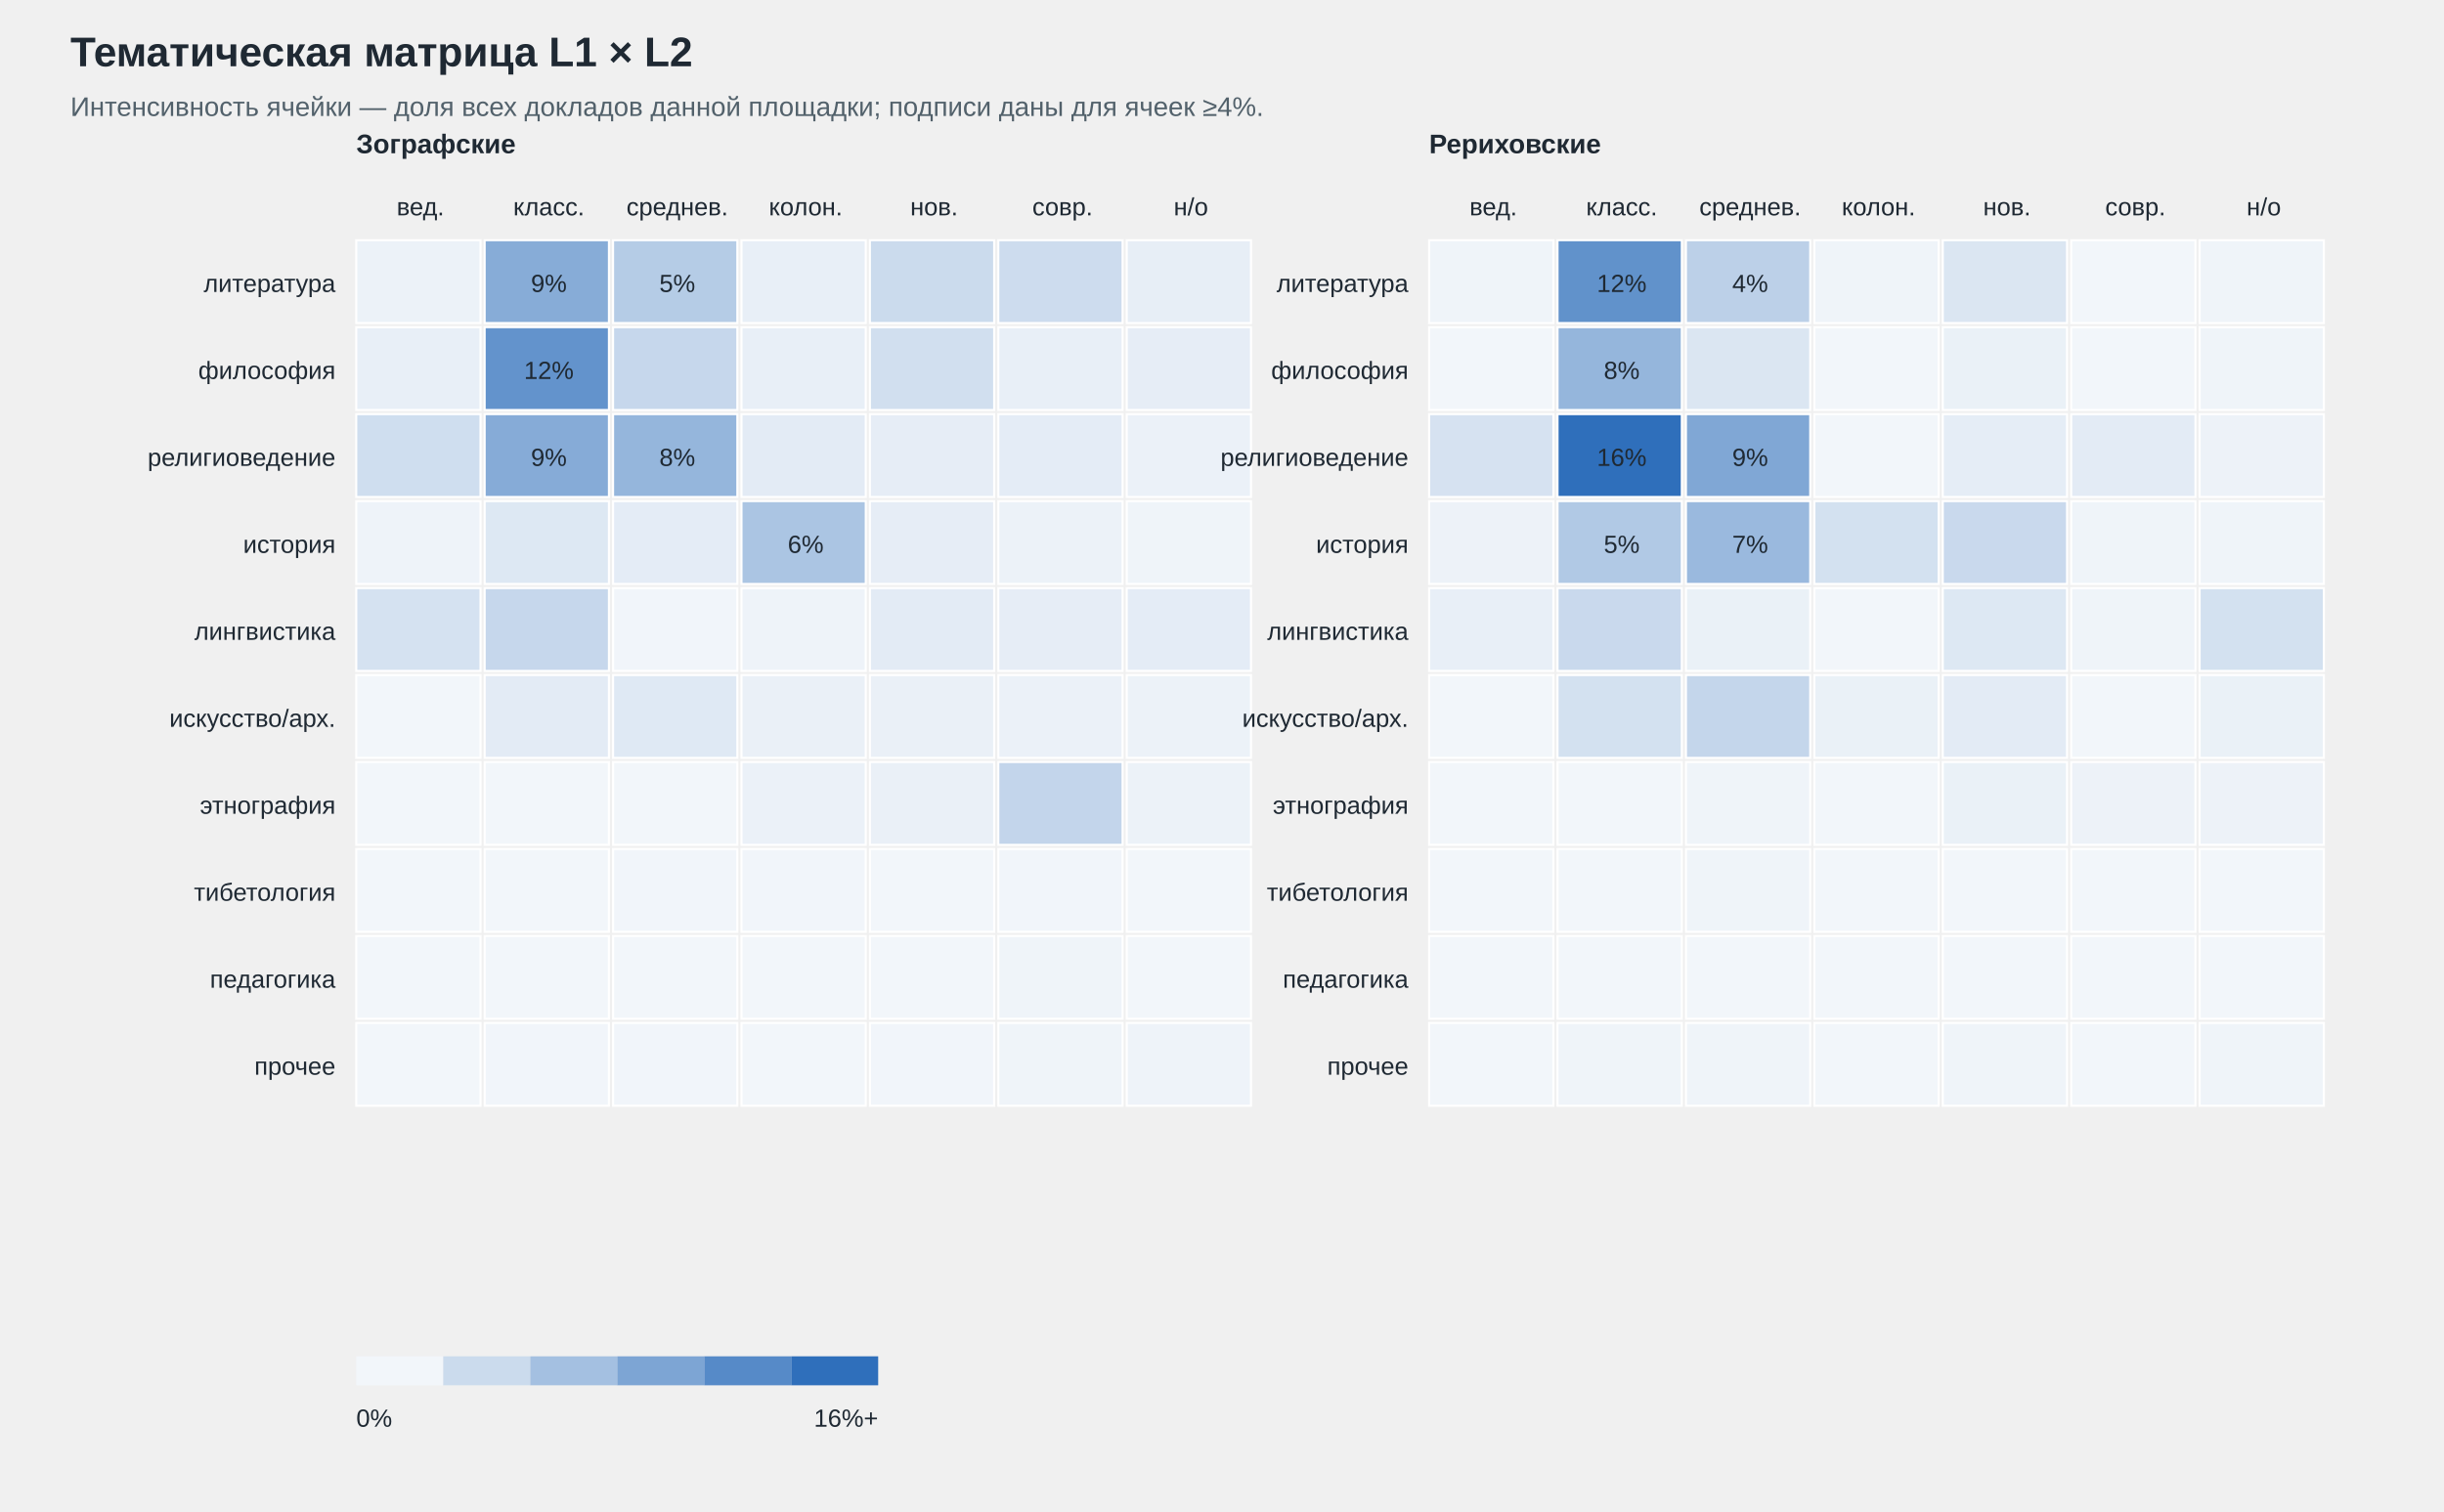
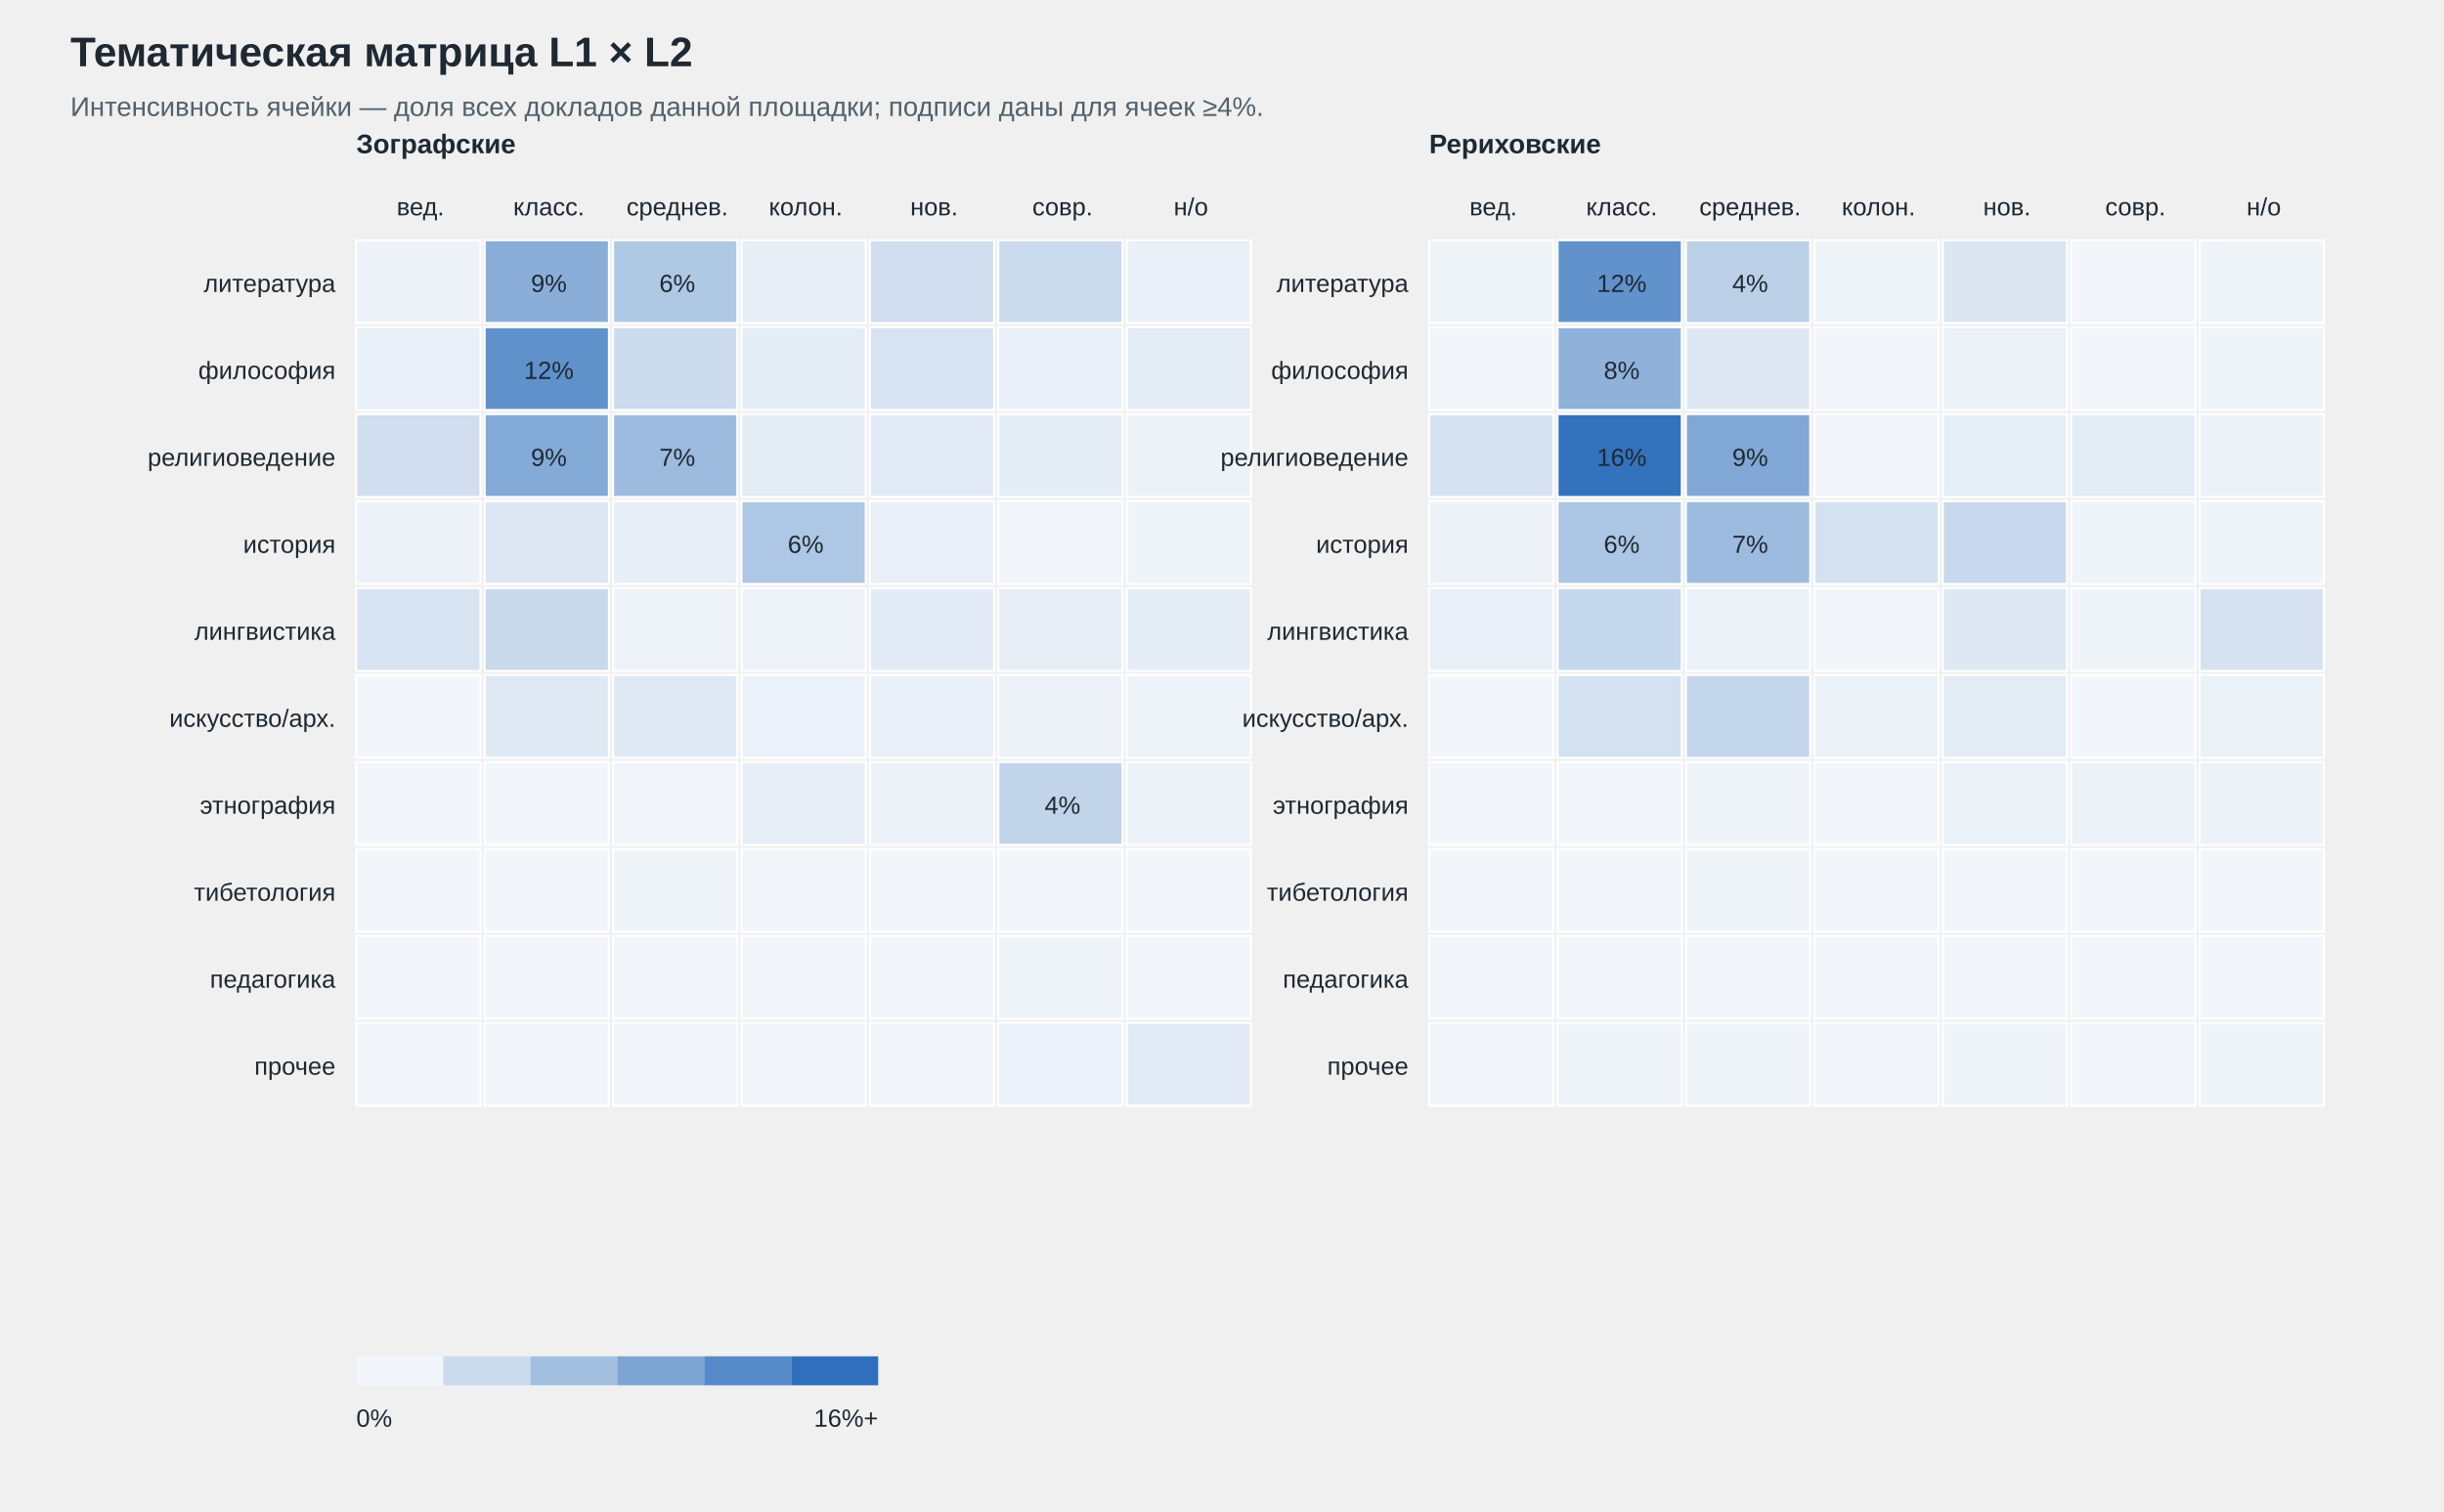
<svg xmlns="http://www.w3.org/2000/svg" width="1180" height="730" viewBox="0 0 1180 730">
  <style>
text{font-family:Arial,'Liberation Sans',sans-serif;fill:#1f2933}.small{font-size:12px}.axis{font-size:13px}.label{font-size:12px}.title{font-size:20px;font-weight:700}.subtitle{font-size:13px;fill:#52616b}.tick{stroke:#c9d2dc;stroke-width:1}.grid{stroke:#edf1f5;stroke-width:1}</style>
  <text x="34.0" y="32.0" class="title" text-anchor="start">Тематическая матрица L1 × L2</text>
  <text x="34.0" y="56.0" class="subtitle" text-anchor="start">Интенсивность ячейки — доля всех докладов данной площадки; подписи даны для ячеек ≥4%.</text>
  <text x="172.0" y="74.0" class="axis" text-anchor="start" font-weight="700">Зографские</text>
  <text x="203.0" y="104.0" class="small" text-anchor="middle">вед.</text>
  <text x="265.0" y="104.0" class="small" text-anchor="middle">класс.</text>
  <text x="327.0" y="104.0" class="small" text-anchor="middle">среднев.</text>
  <text x="389.0" y="104.0" class="small" text-anchor="middle">колон.</text>
  <text x="451.0" y="104.0" class="small" text-anchor="middle">нов.</text>
  <text x="513.0" y="104.0" class="small" text-anchor="middle">совр.</text>
  <text x="575.0" y="104.0" class="small" text-anchor="middle">н/о</text>
  <text x="162.0" y="141.0" class="small" text-anchor="end">литература</text>
-   <rect x="172.0" y="116.0" width="60.0" height="40.0" rx="0" fill="rgb(236,242,248)" stroke="#ffffff" opacity="1.0" />
-   <rect x="234.0" y="116.0" width="60.0" height="40.0" rx="0" fill="rgb(135,172,215)" stroke="#ffffff" opacity="1.0" />
+   <rect x="172.0" y="116.0" width="60.0" height="40.0" rx="0" fill="rgb(237,242,248)" stroke="#ffffff" opacity="1.0" />
+   <rect x="234.0" y="116.0" width="60.0" height="40.0" rx="0" fill="rgb(138,174,216)" stroke="#ffffff" opacity="1.0" />
  <text x="265.0" y="141.0" class="small" text-anchor="middle" fill="#1f2933">9%</text>
-   <rect x="296.0" y="116.0" width="60.0" height="40.0" rx="0" fill="rgb(181,204,230)" stroke="#ffffff" opacity="1.0" />
-   <text x="327.0" y="141.0" class="small" text-anchor="middle" fill="#1f2933">5%</text>
-   <rect x="358.0" y="116.0" width="60.0" height="40.0" rx="0" fill="rgb(232,239,247)" stroke="#ffffff" opacity="1.0" />
-   <rect x="420.0" y="116.0" width="60.0" height="40.0" rx="0" fill="rgb(203,219,237)" stroke="#ffffff" opacity="1.0" />
-   <rect x="482.0" y="116.0" width="60.0" height="40.0" rx="0" fill="rgb(205,220,238)" stroke="#ffffff" opacity="1.0" />
-   <rect x="544.0" y="116.0" width="60.0" height="40.0" rx="0" fill="rgb(231,238,246)" stroke="#ffffff" opacity="1.0" />
+   <rect x="296.0" y="116.0" width="60.0" height="40.0" rx="0" fill="rgb(175,200,228)" stroke="#ffffff" opacity="1.0" />
+   <text x="327.0" y="141.0" class="small" text-anchor="middle" fill="#1f2933">6%</text>
+   <rect x="358.0" y="116.0" width="60.0" height="40.0" rx="0" fill="rgb(231,238,246)" stroke="#ffffff" opacity="1.0" />
+   <rect x="420.0" y="116.0" width="60.0" height="40.0" rx="0" fill="rgb(208,222,239)" stroke="#ffffff" opacity="1.0" />
+   <rect x="482.0" y="116.0" width="60.0" height="40.0" rx="0" fill="rgb(202,219,237)" stroke="#ffffff" opacity="1.0" />
+   <rect x="544.0" y="116.0" width="60.0" height="40.0" rx="0" fill="rgb(234,240,247)" stroke="#ffffff" opacity="1.0" />
  <text x="162.0" y="183.0" class="small" text-anchor="end">философия</text>
  <rect x="172.0" y="158.0" width="60.0" height="40.0" rx="0" fill="rgb(232,239,247)" stroke="#ffffff" opacity="1.0" />
-   <rect x="234.0" y="158.0" width="60.0" height="40.0" rx="0" fill="rgb(99,147,204)" stroke="#ffffff" opacity="1.0" />
+   <rect x="234.0" y="158.0" width="60.0" height="40.0" rx="0" fill="rgb(95,145,203)" stroke="#ffffff" opacity="1.0" />
  <text x="265.0" y="183.0" class="small" text-anchor="middle" fill="#ffffff">12%</text>
-   <rect x="296.0" y="158.0" width="60.0" height="40.0" rx="0" fill="rgb(198,215,236)" stroke="#ffffff" opacity="1.0" />
-   <rect x="358.0" y="158.0" width="60.0" height="40.0" rx="0" fill="rgb(232,239,247)" stroke="#ffffff" opacity="1.0" />
-   <rect x="420.0" y="158.0" width="60.0" height="40.0" rx="0" fill="rgb(209,223,239)" stroke="#ffffff" opacity="1.0" />
+   <rect x="296.0" y="158.0" width="60.0" height="40.0" rx="0" fill="rgb(204,219,238)" stroke="#ffffff" opacity="1.0" />
+   <rect x="358.0" y="158.0" width="60.0" height="40.0" rx="0" fill="rgb(228,237,246)" stroke="#ffffff" opacity="1.0" />
+   <rect x="420.0" y="158.0" width="60.0" height="40.0" rx="0" fill="rgb(215,227,241)" stroke="#ffffff" opacity="1.0" />
  <rect x="482.0" y="158.0" width="60.0" height="40.0" rx="0" fill="rgb(232,239,247)" stroke="#ffffff" opacity="1.0" />
-   <rect x="544.0" y="158.0" width="60.0" height="40.0" rx="0" fill="rgb(230,237,246)" stroke="#ffffff" opacity="1.0" />
+   <rect x="544.0" y="158.0" width="60.0" height="40.0" rx="0" fill="rgb(227,236,245)" stroke="#ffffff" opacity="1.0" />
  <text x="162.0" y="225.0" class="small" text-anchor="end">религиоведение</text>
-   <rect x="172.0" y="200.0" width="60.0" height="40.0" rx="0" fill="rgb(207,222,239)" stroke="#ffffff" opacity="1.0" />
-   <rect x="234.0" y="200.0" width="60.0" height="40.0" rx="0" fill="rgb(134,171,215)" stroke="#ffffff" opacity="1.0" />
+   <rect x="172.0" y="200.0" width="60.0" height="40.0" rx="0" fill="rgb(208,222,239)" stroke="#ffffff" opacity="1.0" />
+   <rect x="234.0" y="200.0" width="60.0" height="40.0" rx="0" fill="rgb(132,170,215)" stroke="#ffffff" opacity="1.0" />
  <text x="265.0" y="225.0" class="small" text-anchor="middle" fill="#1f2933">9%</text>
-   <rect x="296.0" y="200.0" width="60.0" height="40.0" rx="0" fill="rgb(149,182,220)" stroke="#ffffff" opacity="1.0" />
-   <text x="327.0" y="225.0" class="small" text-anchor="middle" fill="#1f2933">8%</text>
-   <rect x="358.0" y="200.0" width="60.0" height="40.0" rx="0" fill="rgb(227,235,245)" stroke="#ffffff" opacity="1.0" />
-   <rect x="420.0" y="200.0" width="60.0" height="40.0" rx="0" fill="rgb(230,237,246)" stroke="#ffffff" opacity="1.0" />
-   <rect x="482.0" y="200.0" width="60.0" height="40.0" rx="0" fill="rgb(228,236,246)" stroke="#ffffff" opacity="1.0" />
-   <rect x="544.0" y="200.0" width="60.0" height="40.0" rx="0" fill="rgb(235,241,248)" stroke="#ffffff" opacity="1.0" />
+   <rect x="296.0" y="200.0" width="60.0" height="40.0" rx="0" fill="rgb(157,187,223)" stroke="#ffffff" opacity="1.0" />
+   <text x="327.0" y="225.0" class="small" text-anchor="middle" fill="#1f2933">7%</text>
+   <rect x="358.0" y="200.0" width="60.0" height="40.0" rx="0" fill="rgb(227,236,245)" stroke="#ffffff" opacity="1.0" />
+   <rect x="420.0" y="200.0" width="60.0" height="40.0" rx="0" fill="rgb(226,235,245)" stroke="#ffffff" opacity="1.0" />
+   <rect x="482.0" y="200.0" width="60.0" height="40.0" rx="0" fill="rgb(228,237,246)" stroke="#ffffff" opacity="1.0" />
+   <rect x="544.0" y="200.0" width="60.0" height="40.0" rx="0" fill="rgb(237,242,248)" stroke="#ffffff" opacity="1.0" />
  <text x="162.0" y="267.0" class="small" text-anchor="end">история</text>
-   <rect x="172.0" y="242.0" width="60.0" height="40.0" rx="0" fill="rgb(238,243,249)" stroke="#ffffff" opacity="1.0" />
-   <rect x="234.0" y="242.0" width="60.0" height="40.0" rx="0" fill="rgb(221,232,243)" stroke="#ffffff" opacity="1.0" />
-   <rect x="296.0" y="242.0" width="60.0" height="40.0" rx="0" fill="rgb(228,236,246)" stroke="#ffffff" opacity="1.0" />
-   <rect x="358.0" y="242.0" width="60.0" height="40.0" rx="0" fill="rgb(171,197,227)" stroke="#ffffff" opacity="1.0" />
+   <rect x="172.0" y="242.0" width="60.0" height="40.0" rx="0" fill="rgb(237,242,248)" stroke="#ffffff" opacity="1.0" />
+   <rect x="234.0" y="242.0" width="60.0" height="40.0" rx="0" fill="rgb(220,231,243)" stroke="#ffffff" opacity="1.0" />
+   <rect x="296.0" y="242.0" width="60.0" height="40.0" rx="0" fill="rgb(231,238,246)" stroke="#ffffff" opacity="1.0" />
+   <rect x="358.0" y="242.0" width="60.0" height="40.0" rx="0" fill="rgb(174,199,228)" stroke="#ffffff" opacity="1.0" />
  <text x="389.0" y="267.0" class="small" text-anchor="middle" fill="#1f2933">6%</text>
-   <rect x="420.0" y="242.0" width="60.0" height="40.0" rx="0" fill="rgb(230,237,246)" stroke="#ffffff" opacity="1.0" />
-   <rect x="482.0" y="242.0" width="60.0" height="40.0" rx="0" fill="rgb(236,242,248)" stroke="#ffffff" opacity="1.0" />
+   <rect x="420.0" y="242.0" width="60.0" height="40.0" rx="0" fill="rgb(232,239,247)" stroke="#ffffff" opacity="1.0" />
+   <rect x="482.0" y="242.0" width="60.0" height="40.0" rx="0" fill="rgb(241,245,250)" stroke="#ffffff" opacity="1.0" />
  <rect x="544.0" y="242.0" width="60.0" height="40.0" rx="0" fill="rgb(239,244,249)" stroke="#ffffff" opacity="1.0" />
  <text x="162.0" y="309.0" class="small" text-anchor="end">лингвистика</text>
-   <rect x="172.0" y="284.0" width="60.0" height="40.0" rx="0" fill="rgb(213,226,241)" stroke="#ffffff" opacity="1.0" />
-   <rect x="234.0" y="284.0" width="60.0" height="40.0" rx="0" fill="rgb(198,215,236)" stroke="#ffffff" opacity="1.0" />
-   <rect x="296.0" y="284.0" width="60.0" height="40.0" rx="0" fill="rgb(241,245,250)" stroke="#ffffff" opacity="1.0" />
+   <rect x="172.0" y="284.0" width="60.0" height="40.0" rx="0" fill="rgb(215,227,241)" stroke="#ffffff" opacity="1.0" />
+   <rect x="234.0" y="284.0" width="60.0" height="40.0" rx="0" fill="rgb(200,217,236)" stroke="#ffffff" opacity="1.0" />
+   <rect x="296.0" y="284.0" width="60.0" height="40.0" rx="0" fill="rgb(238,243,249)" stroke="#ffffff" opacity="1.0" />
  <rect x="358.0" y="284.0" width="60.0" height="40.0" rx="0" fill="rgb(238,243,249)" stroke="#ffffff" opacity="1.0" />
-   <rect x="420.0" y="284.0" width="60.0" height="40.0" rx="0" fill="rgb(227,235,245)" stroke="#ffffff" opacity="1.0" />
-   <rect x="482.0" y="284.0" width="60.0" height="40.0" rx="0" fill="rgb(230,237,246)" stroke="#ffffff" opacity="1.0" />
-   <rect x="544.0" y="284.0" width="60.0" height="40.0" rx="0" fill="rgb(228,236,246)" stroke="#ffffff" opacity="1.0" />
+   <rect x="420.0" y="284.0" width="60.0" height="40.0" rx="0" fill="rgb(226,235,245)" stroke="#ffffff" opacity="1.0" />
+   <rect x="482.0" y="284.0" width="60.0" height="40.0" rx="0" fill="rgb(231,238,246)" stroke="#ffffff" opacity="1.0" />
+   <rect x="544.0" y="284.0" width="60.0" height="40.0" rx="0" fill="rgb(228,237,246)" stroke="#ffffff" opacity="1.0" />
  <text x="162.0" y="351.0" class="small" text-anchor="end">искусство/арх.</text>
  <rect x="172.0" y="326.0" width="60.0" height="40.0" rx="0" fill="rgb(242,246,250)" stroke="#ffffff" opacity="1.0" />
-   <rect x="234.0" y="326.0" width="60.0" height="40.0" rx="0" fill="rgb(227,235,245)" stroke="#ffffff" opacity="1.0" />
+   <rect x="234.0" y="326.0" width="60.0" height="40.0" rx="0" fill="rgb(223,233,244)" stroke="#ffffff" opacity="1.0" />
  <rect x="296.0" y="326.0" width="60.0" height="40.0" rx="0" fill="rgb(223,233,244)" stroke="#ffffff" opacity="1.0" />
-   <rect x="358.0" y="326.0" width="60.0" height="40.0" rx="0" fill="rgb(234,240,247)" stroke="#ffffff" opacity="1.0" />
-   <rect x="420.0" y="326.0" width="60.0" height="40.0" rx="0" fill="rgb(234,240,247)" stroke="#ffffff" opacity="1.0" />
-   <rect x="482.0" y="326.0" width="60.0" height="40.0" rx="0" fill="rgb(235,241,248)" stroke="#ffffff" opacity="1.0" />
-   <rect x="544.0" y="326.0" width="60.0" height="40.0" rx="0" fill="rgb(236,242,248)" stroke="#ffffff" opacity="1.0" />
+   <rect x="358.0" y="326.0" width="60.0" height="40.0" rx="0" fill="rgb(235,241,248)" stroke="#ffffff" opacity="1.0" />
+   <rect x="420.0" y="326.0" width="60.0" height="40.0" rx="0" fill="rgb(232,239,247)" stroke="#ffffff" opacity="1.0" />
+   <rect x="482.0" y="326.0" width="60.0" height="40.0" rx="0" fill="rgb(237,242,248)" stroke="#ffffff" opacity="1.0" />
+   <rect x="544.0" y="326.0" width="60.0" height="40.0" rx="0" fill="rgb(238,243,249)" stroke="#ffffff" opacity="1.0" />
  <text x="162.0" y="393.0" class="small" text-anchor="end">этнография</text>
  <rect x="172.0" y="368.0" width="60.0" height="40.0" rx="0" fill="rgb(242,246,250)" stroke="#ffffff" opacity="1.0" />
  <rect x="234.0" y="368.0" width="60.0" height="40.0" rx="0" fill="rgb(242,246,250)" stroke="#ffffff" opacity="1.0" />
-   <rect x="296.0" y="368.0" width="60.0" height="40.0" rx="0" fill="rgb(242,246,250)" stroke="#ffffff" opacity="1.0" />
-   <rect x="358.0" y="368.0" width="60.0" height="40.0" rx="0" fill="rgb(235,241,248)" stroke="#ffffff" opacity="1.0" />
-   <rect x="420.0" y="368.0" width="60.0" height="40.0" rx="0" fill="rgb(234,240,247)" stroke="#ffffff" opacity="1.0" />
-   <rect x="482.0" y="368.0" width="60.0" height="40.0" rx="0" fill="rgb(195,213,235)" stroke="#ffffff" opacity="1.0" />
-   <rect x="544.0" y="368.0" width="60.0" height="40.0" rx="0" fill="rgb(236,242,248)" stroke="#ffffff" opacity="1.0" />
+   <rect x="296.0" y="368.0" width="60.0" height="40.0" rx="0" fill="rgb(241,245,250)" stroke="#ffffff" opacity="1.0" />
+   <rect x="358.0" y="368.0" width="60.0" height="40.0" rx="0" fill="rgb(231,238,246)" stroke="#ffffff" opacity="1.0" />
+   <rect x="420.0" y="368.0" width="60.0" height="40.0" rx="0" fill="rgb(237,242,248)" stroke="#ffffff" opacity="1.0" />
+   <rect x="482.0" y="368.0" width="60.0" height="40.0" rx="0" fill="rgb(193,212,234)" stroke="#ffffff" opacity="1.0" />
+   <text x="513.0" y="393.0" class="small" text-anchor="middle" fill="#1f2933">4%</text>
+   <rect x="544.0" y="368.0" width="60.0" height="40.0" rx="0" fill="rgb(237,242,248)" stroke="#ffffff" opacity="1.0" />
  <text x="162.0" y="435.0" class="small" text-anchor="end">тибетология</text>
  <rect x="172.0" y="410.0" width="60.0" height="40.0" rx="0" fill="rgb(242,246,250)" stroke="#ffffff" opacity="1.0" />
  <rect x="234.0" y="410.0" width="60.0" height="40.0" rx="0" fill="rgb(242,246,250)" stroke="#ffffff" opacity="1.0" />
-   <rect x="296.0" y="410.0" width="60.0" height="40.0" rx="0" fill="rgb(241,245,250)" stroke="#ffffff" opacity="1.0" />
+   <rect x="296.0" y="410.0" width="60.0" height="40.0" rx="0" fill="rgb(239,244,249)" stroke="#ffffff" opacity="1.0" />
  <rect x="358.0" y="410.0" width="60.0" height="40.0" rx="0" fill="rgb(241,245,250)" stroke="#ffffff" opacity="1.0" />
  <rect x="420.0" y="410.0" width="60.0" height="40.0" rx="0" fill="rgb(242,246,250)" stroke="#ffffff" opacity="1.0" />
-   <rect x="482.0" y="410.0" width="60.0" height="40.0" rx="0" fill="rgb(241,245,250)" stroke="#ffffff" opacity="1.0" />
+   <rect x="482.0" y="410.0" width="60.0" height="40.0" rx="0" fill="rgb(242,246,250)" stroke="#ffffff" opacity="1.0" />
  <rect x="544.0" y="410.0" width="60.0" height="40.0" rx="0" fill="rgb(242,246,250)" stroke="#ffffff" opacity="1.0" />
  <text x="162.0" y="477.0" class="small" text-anchor="end">педагогика</text>
  <rect x="172.0" y="452.0" width="60.0" height="40.0" rx="0" fill="rgb(242,246,250)" stroke="#ffffff" opacity="1.0" />
  <rect x="234.0" y="452.0" width="60.0" height="40.0" rx="0" fill="rgb(242,246,250)" stroke="#ffffff" opacity="1.0" />
  <rect x="296.0" y="452.0" width="60.0" height="40.0" rx="0" fill="rgb(242,246,250)" stroke="#ffffff" opacity="1.0" />
  <rect x="358.0" y="452.0" width="60.0" height="40.0" rx="0" fill="rgb(242,246,250)" stroke="#ffffff" opacity="1.0" />
  <rect x="420.0" y="452.0" width="60.0" height="40.0" rx="0" fill="rgb(242,246,250)" stroke="#ffffff" opacity="1.0" />
  <rect x="482.0" y="452.0" width="60.0" height="40.0" rx="0" fill="rgb(239,244,249)" stroke="#ffffff" opacity="1.0" />
  <rect x="544.0" y="452.0" width="60.0" height="40.0" rx="0" fill="rgb(242,246,250)" stroke="#ffffff" opacity="1.0" />
  <text x="162.0" y="519.0" class="small" text-anchor="end">прочее</text>
  <rect x="172.0" y="494.0" width="60.0" height="40.0" rx="0" fill="rgb(242,246,250)" stroke="#ffffff" opacity="1.0" />
  <rect x="234.0" y="494.0" width="60.0" height="40.0" rx="0" fill="rgb(241,245,250)" stroke="#ffffff" opacity="1.0" />
-   <rect x="296.0" y="494.0" width="60.0" height="40.0" rx="0" fill="rgb(241,245,250)" stroke="#ffffff" opacity="1.0" />
+   <rect x="296.0" y="494.0" width="60.0" height="40.0" rx="0" fill="rgb(242,246,250)" stroke="#ffffff" opacity="1.0" />
  <rect x="358.0" y="494.0" width="60.0" height="40.0" rx="0" fill="rgb(242,246,250)" stroke="#ffffff" opacity="1.0" />
  <rect x="420.0" y="494.0" width="60.0" height="40.0" rx="0" fill="rgb(241,245,250)" stroke="#ffffff" opacity="1.0" />
-   <rect x="482.0" y="494.0" width="60.0" height="40.0" rx="0" fill="rgb(239,244,249)" stroke="#ffffff" opacity="1.0" />
-   <rect x="544.0" y="494.0" width="60.0" height="40.0" rx="0" fill="rgb(238,243,249)" stroke="#ffffff" opacity="1.0" />
+   <rect x="482.0" y="494.0" width="60.0" height="40.0" rx="0" fill="rgb(235,241,248)" stroke="#ffffff" opacity="1.0" />
+   <rect x="544.0" y="494.0" width="60.0" height="40.0" rx="0" fill="rgb(226,235,245)" stroke="#ffffff" opacity="1.0" />
  <text x="690.0" y="74.0" class="axis" text-anchor="start" font-weight="700">Рериховские</text>
  <text x="721.0" y="104.0" class="small" text-anchor="middle">вед.</text>
  <text x="783.0" y="104.0" class="small" text-anchor="middle">класс.</text>
  <text x="845.0" y="104.0" class="small" text-anchor="middle">среднев.</text>
  <text x="907.0" y="104.0" class="small" text-anchor="middle">колон.</text>
  <text x="969.0" y="104.0" class="small" text-anchor="middle">нов.</text>
  <text x="1031.0" y="104.0" class="small" text-anchor="middle">совр.</text>
  <text x="1093.0" y="104.0" class="small" text-anchor="middle">н/о</text>
  <text x="680.0" y="141.0" class="small" text-anchor="end">литература</text>
  <rect x="690.0" y="116.0" width="60.0" height="40.0" rx="0" fill="rgb(239,244,249)" stroke="#ffffff" opacity="1.0" />
  <rect x="752.0" y="116.0" width="60.0" height="40.0" rx="0" fill="rgb(97,146,203)" stroke="#ffffff" opacity="1.0" />
  <text x="783.0" y="141.0" class="small" text-anchor="middle" fill="#ffffff">12%</text>
  <rect x="814.0" y="116.0" width="60.0" height="40.0" rx="0" fill="rgb(188,208,232)" stroke="#ffffff" opacity="1.0" />
  <text x="845.0" y="141.0" class="small" text-anchor="middle" fill="#1f2933">4%</text>
  <rect x="876.0" y="116.0" width="60.0" height="40.0" rx="0" fill="rgb(239,244,249)" stroke="#ffffff" opacity="1.0" />
  <rect x="938.0" y="116.0" width="60.0" height="40.0" rx="0" fill="rgb(219,230,242)" stroke="#ffffff" opacity="1.0" />
  <rect x="1000.0" y="116.0" width="60.0" height="40.0" rx="0" fill="rgb(242,246,250)" stroke="#ffffff" opacity="1.0" />
  <rect x="1062.0" y="116.0" width="60.0" height="40.0" rx="0" fill="rgb(239,244,249)" stroke="#ffffff" opacity="1.0" />
  <text x="680.0" y="183.0" class="small" text-anchor="end">философия</text>
  <rect x="690.0" y="158.0" width="60.0" height="40.0" rx="0" fill="rgb(242,246,250)" stroke="#ffffff" opacity="1.0" />
-   <rect x="752.0" y="158.0" width="60.0" height="40.0" rx="0" fill="rgb(149,182,220)" stroke="#ffffff" opacity="1.0" />
+   <rect x="752.0" y="158.0" width="60.0" height="40.0" rx="0" fill="rgb(144,178,218)" stroke="#ffffff" opacity="1.0" />
  <text x="783.0" y="183.0" class="small" text-anchor="middle" fill="#1f2933">8%</text>
-   <rect x="814.0" y="158.0" width="60.0" height="40.0" rx="0" fill="rgb(219,230,242)" stroke="#ffffff" opacity="1.0" />
+   <rect x="814.0" y="158.0" width="60.0" height="40.0" rx="0" fill="rgb(221,232,243)" stroke="#ffffff" opacity="1.0" />
  <rect x="876.0" y="158.0" width="60.0" height="40.0" rx="0" fill="rgb(242,246,250)" stroke="#ffffff" opacity="1.0" />
  <rect x="938.0" y="158.0" width="60.0" height="40.0" rx="0" fill="rgb(234,241,247)" stroke="#ffffff" opacity="1.0" />
  <rect x="1000.0" y="158.0" width="60.0" height="40.0" rx="0" fill="rgb(242,246,250)" stroke="#ffffff" opacity="1.0" />
  <rect x="1062.0" y="158.0" width="60.0" height="40.0" rx="0" fill="rgb(239,244,249)" stroke="#ffffff" opacity="1.0" />
  <text x="680.0" y="225.0" class="small" text-anchor="end">религиоведение</text>
  <rect x="690.0" y="200.0" width="60.0" height="40.0" rx="0" fill="rgb(214,226,241)" stroke="#ffffff" opacity="1.0" />
-   <rect x="752.0" y="200.0" width="60.0" height="40.0" rx="0" fill="rgb(47,111,187)" stroke="#ffffff" opacity="1.0" />
+   <rect x="752.0" y="200.0" width="60.0" height="40.0" rx="0" fill="rgb(51,114,188)" stroke="#ffffff" opacity="1.0" />
  <text x="783.0" y="225.0" class="small" text-anchor="middle" fill="#ffffff">16%</text>
  <rect x="814.0" y="200.0" width="60.0" height="40.0" rx="0" fill="rgb(128,167,213)" stroke="#ffffff" opacity="1.0" />
  <text x="845.0" y="225.0" class="small" text-anchor="middle" fill="#ffffff">9%</text>
  <rect x="876.0" y="200.0" width="60.0" height="40.0" rx="0" fill="rgb(242,246,250)" stroke="#ffffff" opacity="1.0" />
  <rect x="938.0" y="200.0" width="60.0" height="40.0" rx="0" fill="rgb(229,237,246)" stroke="#ffffff" opacity="1.0" />
  <rect x="1000.0" y="200.0" width="60.0" height="40.0" rx="0" fill="rgb(227,235,245)" stroke="#ffffff" opacity="1.0" />
  <rect x="1062.0" y="200.0" width="60.0" height="40.0" rx="0" fill="rgb(237,242,248)" stroke="#ffffff" opacity="1.0" />
  <text x="680.0" y="267.0" class="small" text-anchor="end">история</text>
  <rect x="690.0" y="242.0" width="60.0" height="40.0" rx="0" fill="rgb(237,242,248)" stroke="#ffffff" opacity="1.0" />
-   <rect x="752.0" y="242.0" width="60.0" height="40.0" rx="0" fill="rgb(177,201,229)" stroke="#ffffff" opacity="1.0" />
-   <text x="783.0" y="267.0" class="small" text-anchor="middle" fill="#1f2933">5%</text>
-   <rect x="814.0" y="242.0" width="60.0" height="40.0" rx="0" fill="rgb(154,185,222)" stroke="#ffffff" opacity="1.0" />
+   <rect x="752.0" y="242.0" width="60.0" height="40.0" rx="0" fill="rgb(172,198,227)" stroke="#ffffff" opacity="1.0" />
+   <text x="783.0" y="267.0" class="small" text-anchor="middle" fill="#1f2933">6%</text>
+   <rect x="814.0" y="242.0" width="60.0" height="40.0" rx="0" fill="rgb(157,187,222)" stroke="#ffffff" opacity="1.0" />
  <text x="845.0" y="267.0" class="small" text-anchor="middle" fill="#1f2933">7%</text>
  <rect x="876.0" y="242.0" width="60.0" height="40.0" rx="0" fill="rgb(211,225,240)" stroke="#ffffff" opacity="1.0" />
  <rect x="938.0" y="242.0" width="60.0" height="40.0" rx="0" fill="rgb(201,217,237)" stroke="#ffffff" opacity="1.0" />
  <rect x="1000.0" y="242.0" width="60.0" height="40.0" rx="0" fill="rgb(239,244,249)" stroke="#ffffff" opacity="1.0" />
  <rect x="1062.0" y="242.0" width="60.0" height="40.0" rx="0" fill="rgb(239,244,249)" stroke="#ffffff" opacity="1.0" />
  <text x="680.0" y="309.0" class="small" text-anchor="end">лингвистика</text>
  <rect x="690.0" y="284.0" width="60.0" height="40.0" rx="0" fill="rgb(232,239,247)" stroke="#ffffff" opacity="1.0" />
-   <rect x="752.0" y="284.0" width="60.0" height="40.0" rx="0" fill="rgb(201,217,237)" stroke="#ffffff" opacity="1.0" />
+   <rect x="752.0" y="284.0" width="60.0" height="40.0" rx="0" fill="rgb(198,216,236)" stroke="#ffffff" opacity="1.0" />
  <rect x="814.0" y="284.0" width="60.0" height="40.0" rx="0" fill="rgb(234,241,247)" stroke="#ffffff" opacity="1.0" />
  <rect x="876.0" y="284.0" width="60.0" height="40.0" rx="0" fill="rgb(242,246,250)" stroke="#ffffff" opacity="1.0" />
  <rect x="938.0" y="284.0" width="60.0" height="40.0" rx="0" fill="rgb(221,232,243)" stroke="#ffffff" opacity="1.0" />
  <rect x="1000.0" y="284.0" width="60.0" height="40.0" rx="0" fill="rgb(239,244,249)" stroke="#ffffff" opacity="1.0" />
-   <rect x="1062.0" y="284.0" width="60.0" height="40.0" rx="0" fill="rgb(211,225,240)" stroke="#ffffff" opacity="1.0" />
+   <rect x="1062.0" y="284.0" width="60.0" height="40.0" rx="0" fill="rgb(214,226,241)" stroke="#ffffff" opacity="1.0" />
  <text x="680.0" y="351.0" class="small" text-anchor="end">искусство/арх.</text>
  <rect x="690.0" y="326.0" width="60.0" height="40.0" rx="0" fill="rgb(242,246,250)" stroke="#ffffff" opacity="1.0" />
  <rect x="752.0" y="326.0" width="60.0" height="40.0" rx="0" fill="rgb(211,225,240)" stroke="#ffffff" opacity="1.0" />
  <rect x="814.0" y="326.0" width="60.0" height="40.0" rx="0" fill="rgb(196,214,235)" stroke="#ffffff" opacity="1.0" />
  <rect x="876.0" y="326.0" width="60.0" height="40.0" rx="0" fill="rgb(234,241,247)" stroke="#ffffff" opacity="1.0" />
  <rect x="938.0" y="326.0" width="60.0" height="40.0" rx="0" fill="rgb(227,235,245)" stroke="#ffffff" opacity="1.0" />
  <rect x="1000.0" y="326.0" width="60.0" height="40.0" rx="0" fill="rgb(242,246,250)" stroke="#ffffff" opacity="1.0" />
  <rect x="1062.0" y="326.0" width="60.0" height="40.0" rx="0" fill="rgb(234,241,247)" stroke="#ffffff" opacity="1.0" />
  <text x="680.0" y="393.0" class="small" text-anchor="end">этнография</text>
  <rect x="690.0" y="368.0" width="60.0" height="40.0" rx="0" fill="rgb(242,246,250)" stroke="#ffffff" opacity="1.0" />
  <rect x="752.0" y="368.0" width="60.0" height="40.0" rx="0" fill="rgb(242,246,250)" stroke="#ffffff" opacity="1.0" />
  <rect x="814.0" y="368.0" width="60.0" height="40.0" rx="0" fill="rgb(239,244,249)" stroke="#ffffff" opacity="1.0" />
  <rect x="876.0" y="368.0" width="60.0" height="40.0" rx="0" fill="rgb(242,246,250)" stroke="#ffffff" opacity="1.0" />
  <rect x="938.0" y="368.0" width="60.0" height="40.0" rx="0" fill="rgb(234,241,247)" stroke="#ffffff" opacity="1.0" />
  <rect x="1000.0" y="368.0" width="60.0" height="40.0" rx="0" fill="rgb(237,242,248)" stroke="#ffffff" opacity="1.0" />
  <rect x="1062.0" y="368.0" width="60.0" height="40.0" rx="0" fill="rgb(237,242,248)" stroke="#ffffff" opacity="1.0" />
  <text x="680.0" y="435.0" class="small" text-anchor="end">тибетология</text>
  <rect x="690.0" y="410.0" width="60.0" height="40.0" rx="0" fill="rgb(242,246,250)" stroke="#ffffff" opacity="1.0" />
  <rect x="752.0" y="410.0" width="60.0" height="40.0" rx="0" fill="rgb(242,246,250)" stroke="#ffffff" opacity="1.0" />
  <rect x="814.0" y="410.0" width="60.0" height="40.0" rx="0" fill="rgb(239,244,249)" stroke="#ffffff" opacity="1.0" />
  <rect x="876.0" y="410.0" width="60.0" height="40.0" rx="0" fill="rgb(242,246,250)" stroke="#ffffff" opacity="1.0" />
  <rect x="938.0" y="410.0" width="60.0" height="40.0" rx="0" fill="rgb(242,246,250)" stroke="#ffffff" opacity="1.0" />
  <rect x="1000.0" y="410.0" width="60.0" height="40.0" rx="0" fill="rgb(242,246,250)" stroke="#ffffff" opacity="1.0" />
  <rect x="1062.0" y="410.0" width="60.0" height="40.0" rx="0" fill="rgb(242,246,250)" stroke="#ffffff" opacity="1.0" />
  <text x="680.0" y="477.0" class="small" text-anchor="end">педагогика</text>
  <rect x="690.0" y="452.0" width="60.0" height="40.0" rx="0" fill="rgb(242,246,250)" stroke="#ffffff" opacity="1.0" />
  <rect x="752.0" y="452.0" width="60.0" height="40.0" rx="0" fill="rgb(242,246,250)" stroke="#ffffff" opacity="1.0" />
  <rect x="814.0" y="452.0" width="60.0" height="40.0" rx="0" fill="rgb(242,246,250)" stroke="#ffffff" opacity="1.0" />
  <rect x="876.0" y="452.0" width="60.0" height="40.0" rx="0" fill="rgb(242,246,250)" stroke="#ffffff" opacity="1.0" />
  <rect x="938.0" y="452.0" width="60.0" height="40.0" rx="0" fill="rgb(242,246,250)" stroke="#ffffff" opacity="1.0" />
  <rect x="1000.0" y="452.0" width="60.0" height="40.0" rx="0" fill="rgb(242,246,250)" stroke="#ffffff" opacity="1.0" />
  <rect x="1062.0" y="452.0" width="60.0" height="40.0" rx="0" fill="rgb(242,246,250)" stroke="#ffffff" opacity="1.0" />
  <text x="680.0" y="519.0" class="small" text-anchor="end">прочее</text>
  <rect x="690.0" y="494.0" width="60.0" height="40.0" rx="0" fill="rgb(242,246,250)" stroke="#ffffff" opacity="1.0" />
  <rect x="752.0" y="494.0" width="60.0" height="40.0" rx="0" fill="rgb(239,244,249)" stroke="#ffffff" opacity="1.0" />
  <rect x="814.0" y="494.0" width="60.0" height="40.0" rx="0" fill="rgb(239,244,249)" stroke="#ffffff" opacity="1.0" />
  <rect x="876.0" y="494.0" width="60.0" height="40.0" rx="0" fill="rgb(242,246,250)" stroke="#ffffff" opacity="1.0" />
  <rect x="938.0" y="494.0" width="60.0" height="40.0" rx="0" fill="rgb(239,244,249)" stroke="#ffffff" opacity="1.0" />
  <rect x="1000.0" y="494.0" width="60.0" height="40.0" rx="0" fill="rgb(242,246,250)" stroke="#ffffff" opacity="1.0" />
  <rect x="1062.0" y="494.0" width="60.0" height="40.0" rx="0" fill="rgb(239,244,249)" stroke="#ffffff" opacity="1.0" />
  <rect x="172.0" y="655.0" width="42.0" height="14.0" rx="0" fill="rgb(242,246,250)" stroke="none" opacity="1.0" />
  <rect x="214.0" y="655.0" width="42.0" height="14.0" rx="0" fill="rgb(203,219,237)" stroke="none" opacity="1.0" />
  <rect x="256.0" y="655.0" width="42.0" height="14.0" rx="0" fill="rgb(164,192,225)" stroke="none" opacity="1.0" />
  <rect x="298.0" y="655.0" width="42.0" height="14.0" rx="0" fill="rgb(125,165,212)" stroke="none" opacity="1.0" />
  <rect x="340.0" y="655.0" width="42.0" height="14.0" rx="0" fill="rgb(86,138,200)" stroke="none" opacity="1.0" />
  <rect x="382.0" y="655.0" width="42.0" height="14.0" rx="0" fill="rgb(47,111,187)" stroke="none" opacity="1.0" />
  <text x="172.0" y="689.0" class="small" text-anchor="start">0%</text>
  <text x="424.0" y="689.0" class="small" text-anchor="end">16%+</text>
</svg>
